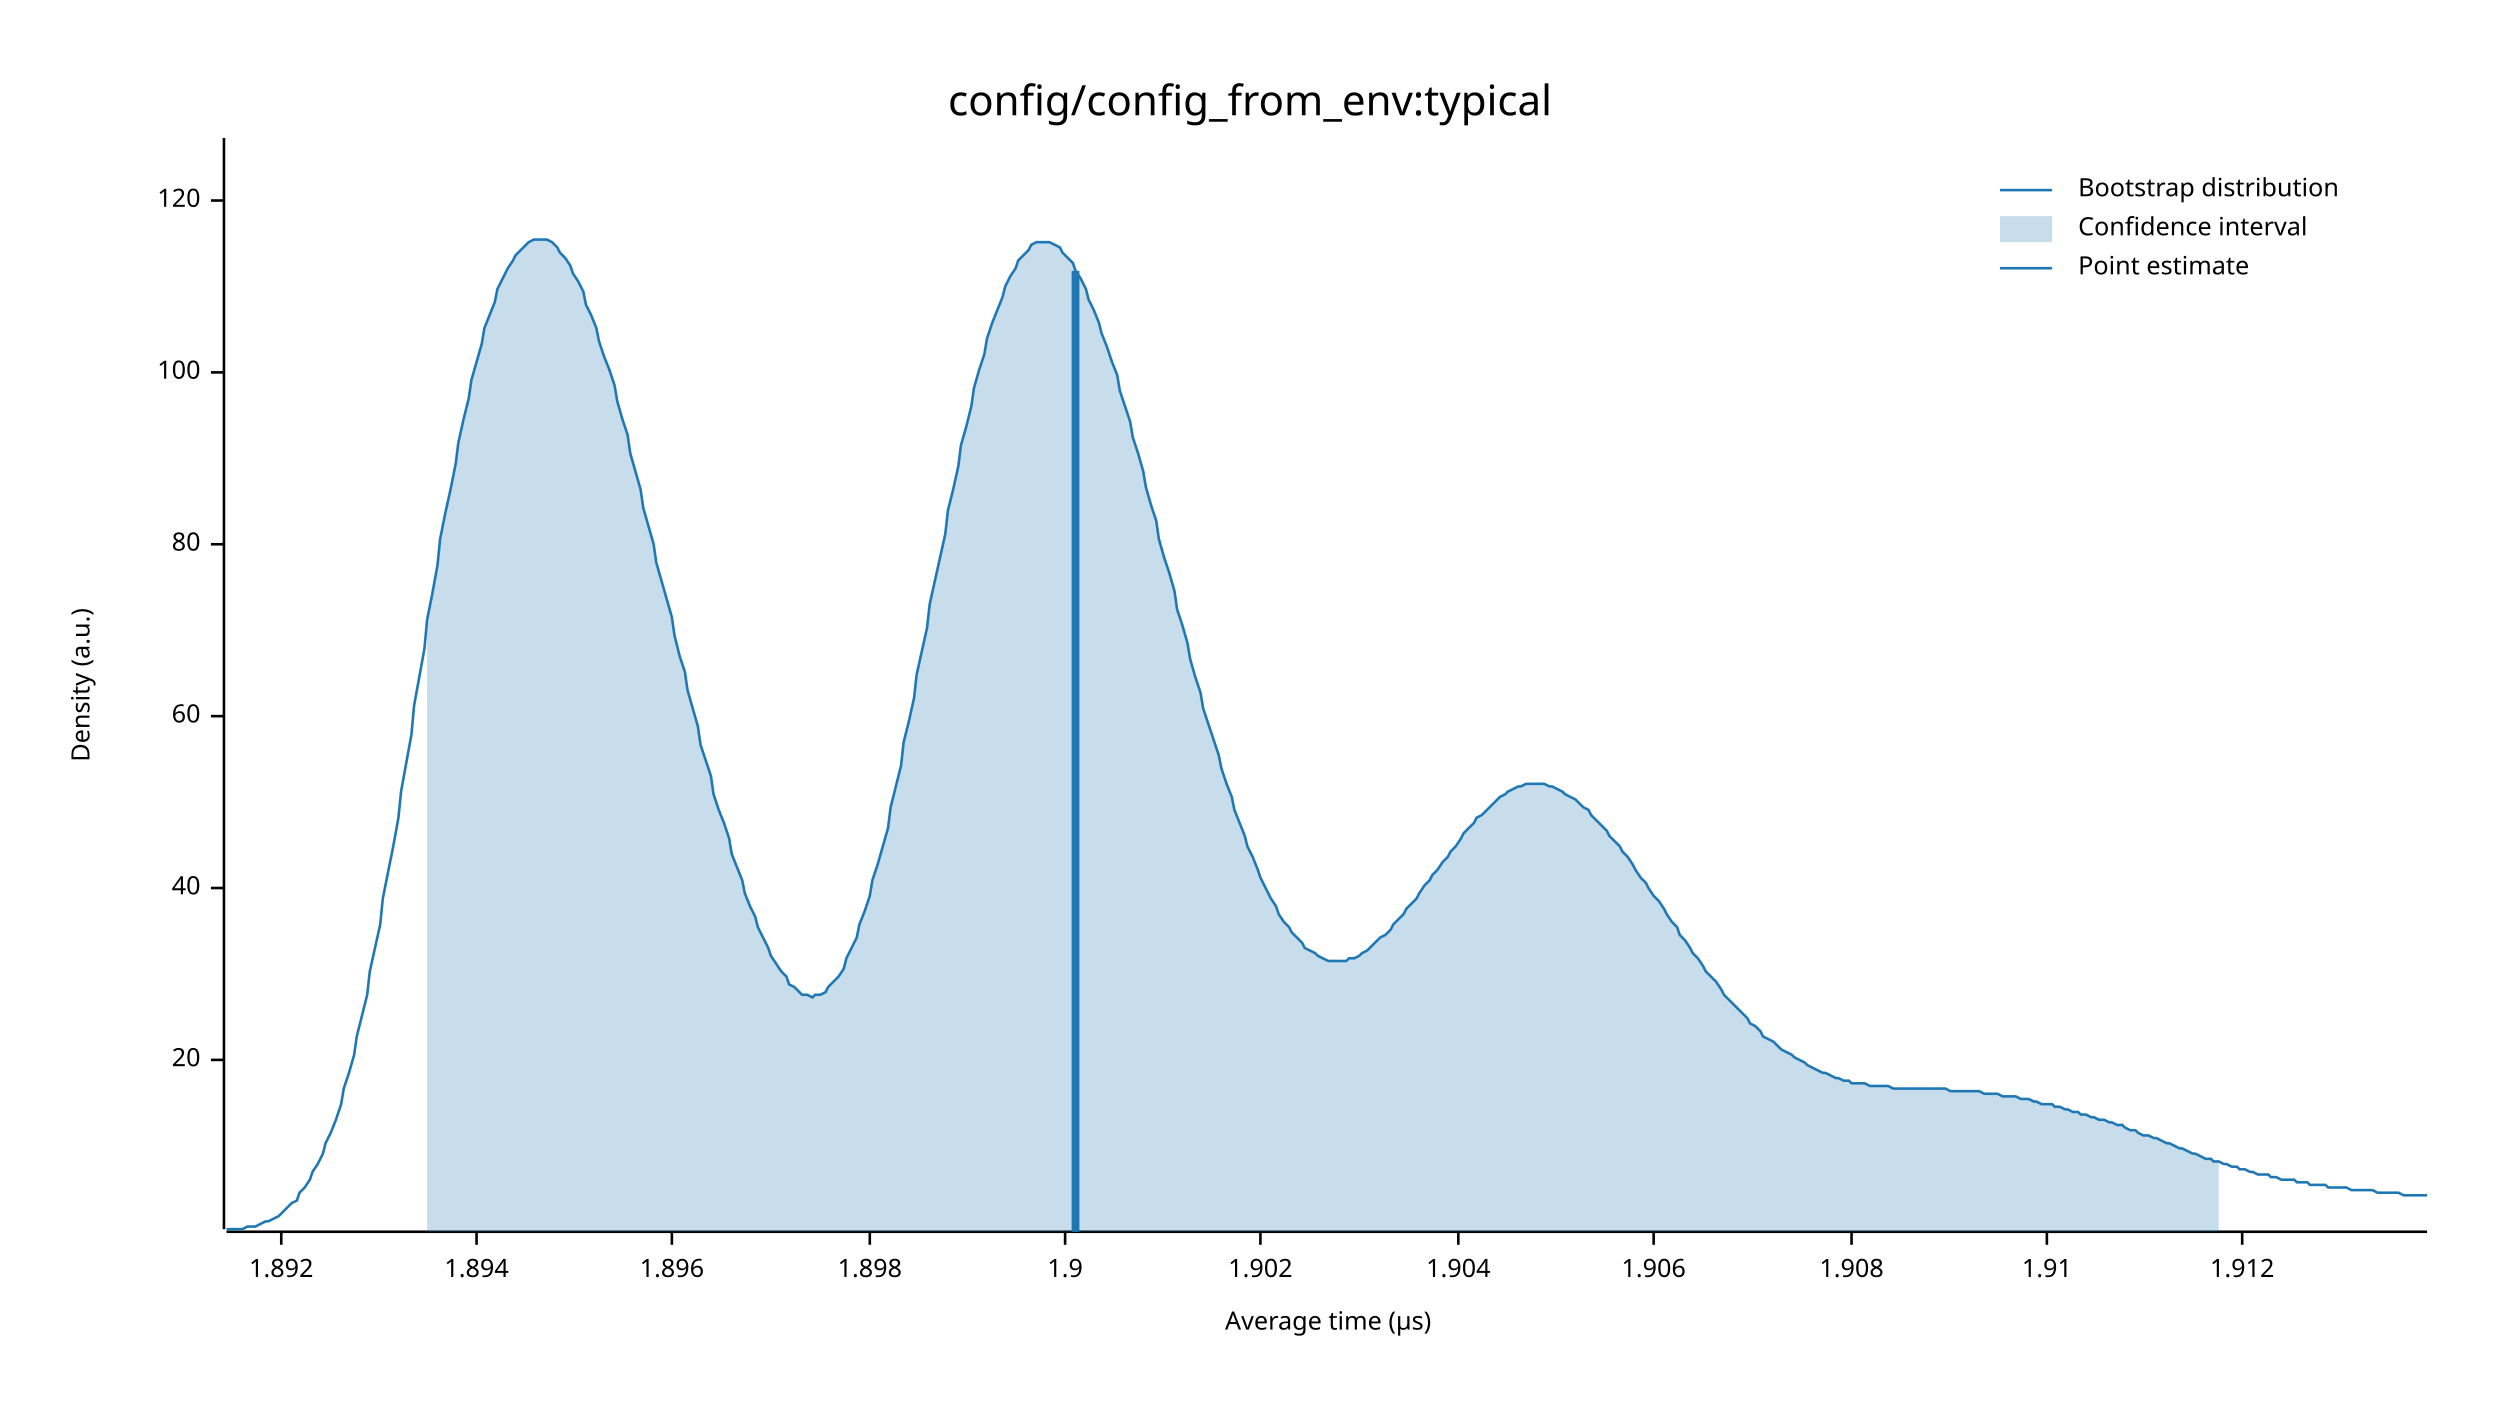
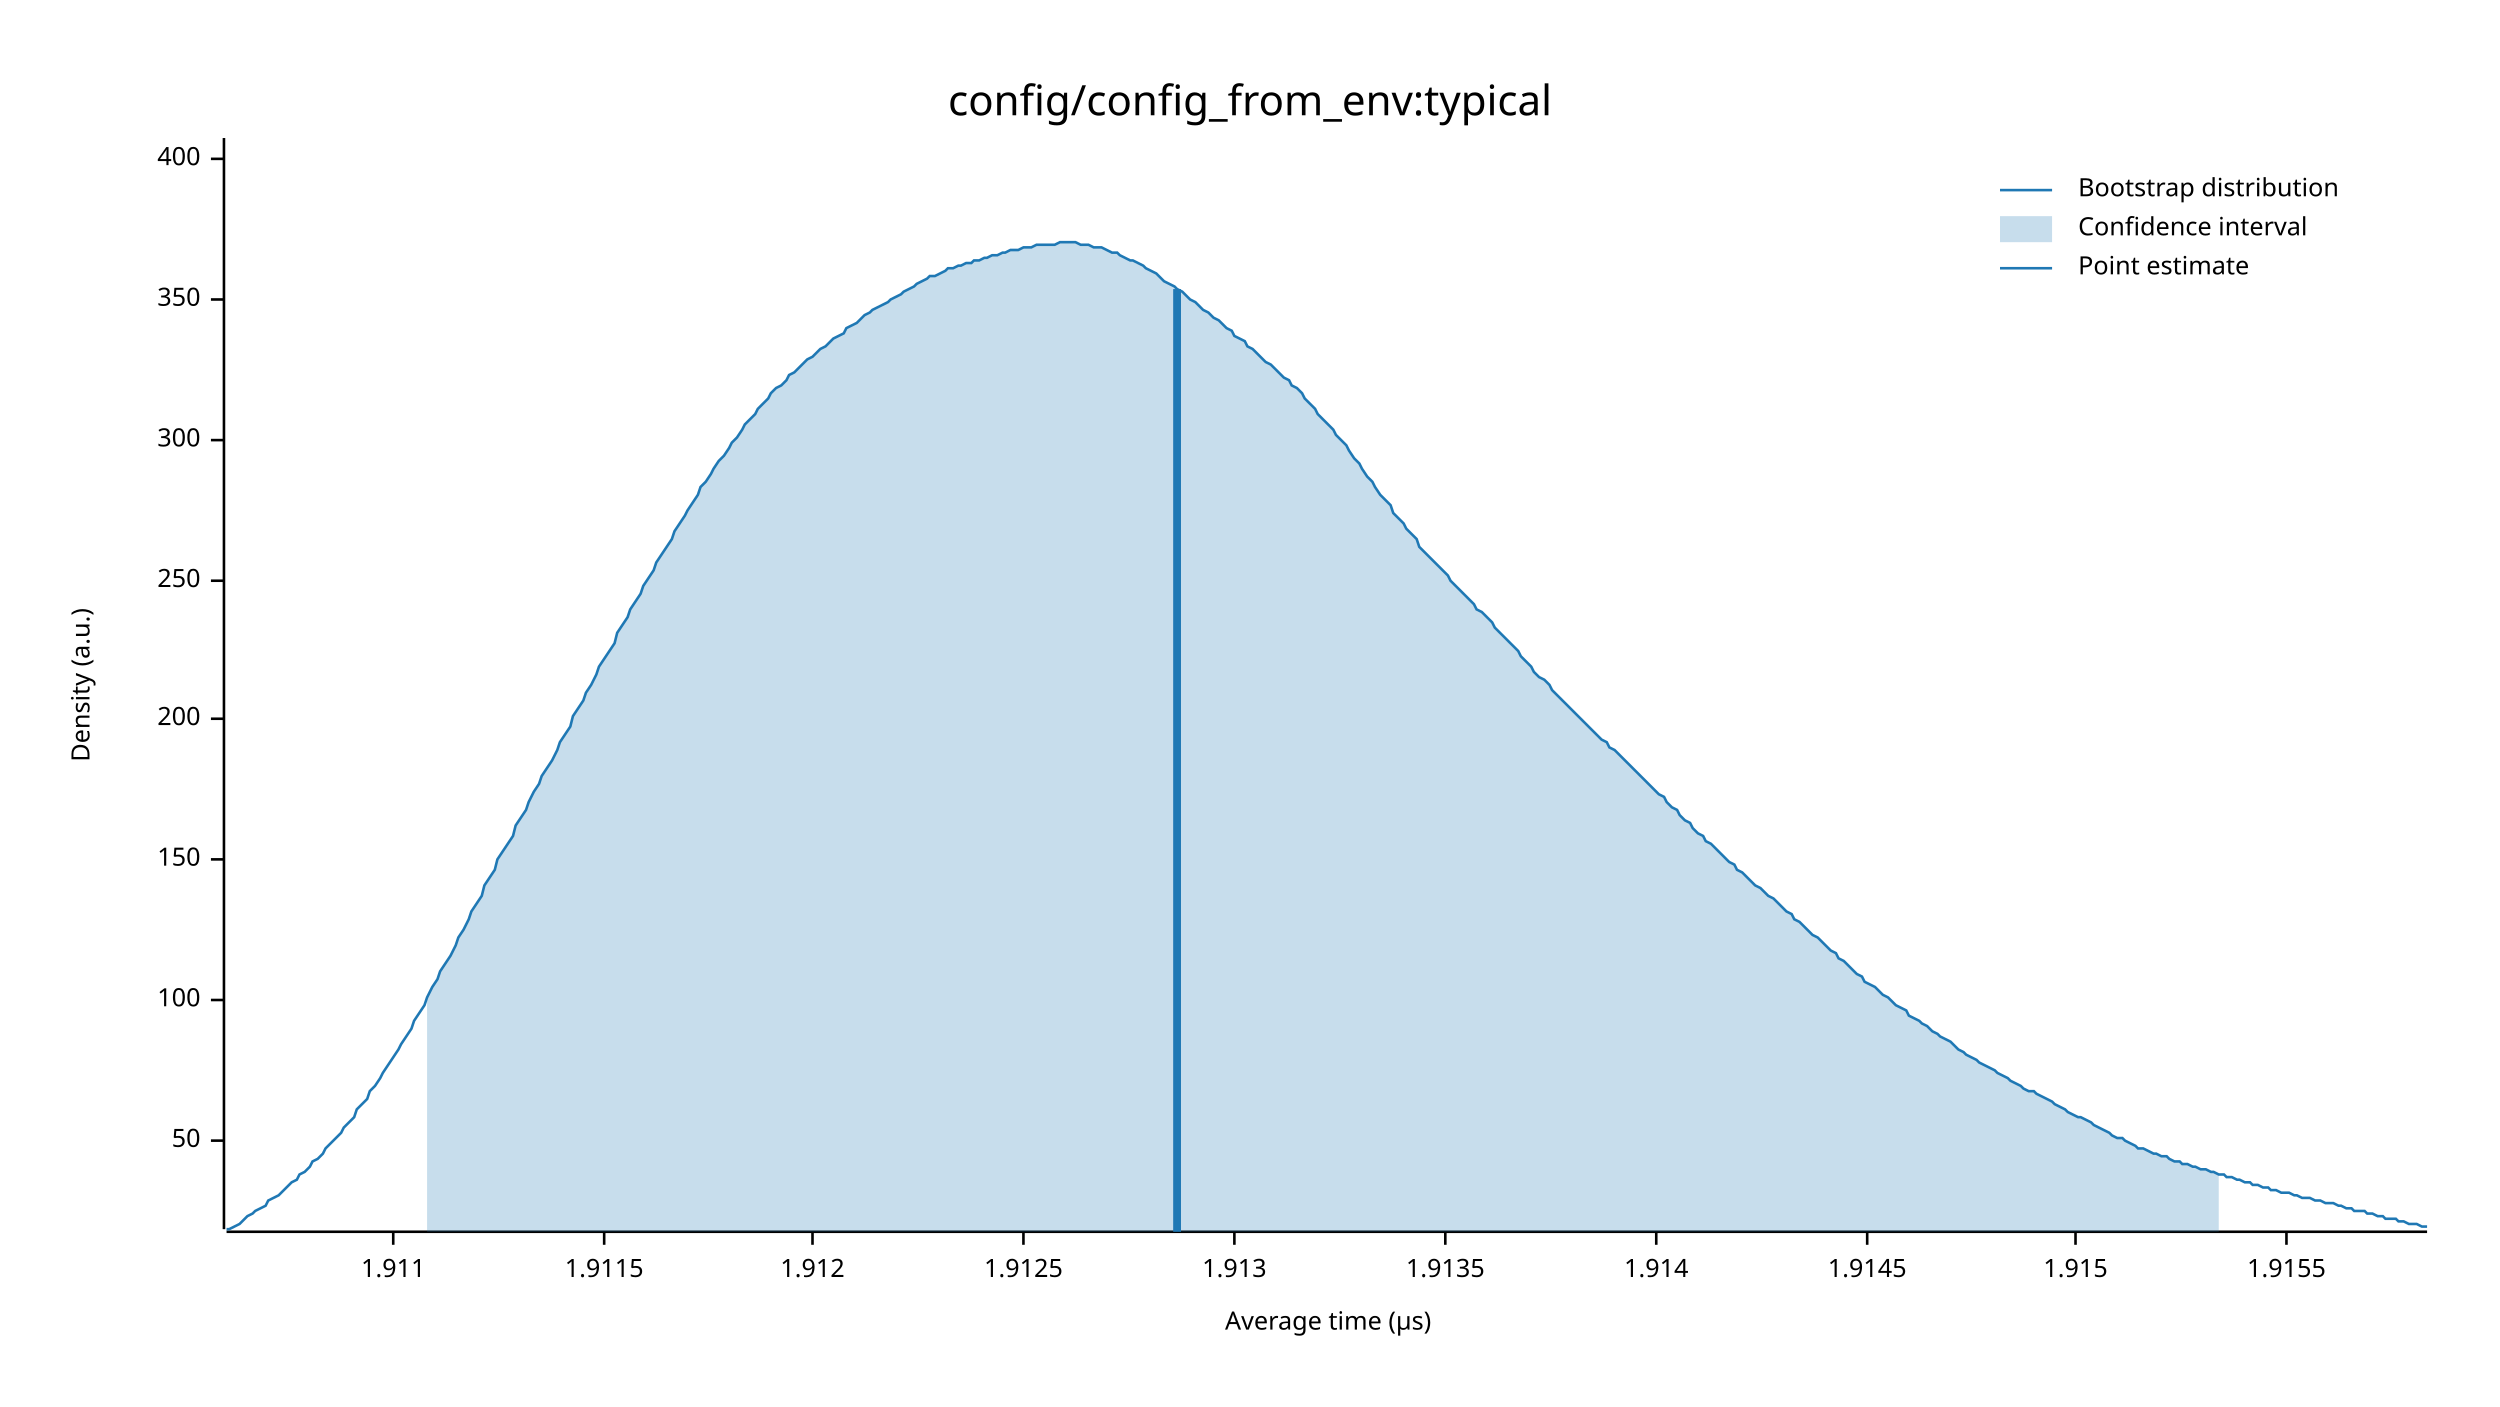
<svg xmlns="http://www.w3.org/2000/svg" width="960" height="540" viewBox="0 0 960 540">
  <text x="480" y="32" dy="0.76em" text-anchor="middle" font-family="sans-serif" font-size="16.129" opacity="1" fill="#000000">
config/config_from_env:typical
</text>
  <text x="27" y="263" dy="0.76em" text-anchor="middle" font-family="sans-serif" font-size="9.677" opacity="1" fill="#000000" transform="rotate(270, 27, 263)">
Density (a.u.)
</text>
  <text x="510" y="513" dy="-0.5ex" text-anchor="middle" font-family="sans-serif" font-size="9.677" opacity="1" fill="#000000">
Average time (µs)
</text>
  <polyline fill="none" opacity="1" stroke="#000000" stroke-width="1" points="86,53 86,472 " />
-   <text x="77" y="407" dy="0.5ex" text-anchor="end" font-family="sans-serif" font-size="9.677" opacity="1" fill="#000000">
- 20
+   <text x="77" y="438" dy="0.5ex" text-anchor="end" font-family="sans-serif" font-size="9.677" opacity="1" fill="#000000">
+ 50
</text>
-   <polyline fill="none" opacity="1" stroke="#000000" stroke-width="1" points="81,407 86,407 " />
-   <text x="77" y="341" dy="0.5ex" text-anchor="end" font-family="sans-serif" font-size="9.677" opacity="1" fill="#000000">
- 40
- </text>
-   <polyline fill="none" opacity="1" stroke="#000000" stroke-width="1" points="81,341 86,341 " />
-   <text x="77" y="275" dy="0.5ex" text-anchor="end" font-family="sans-serif" font-size="9.677" opacity="1" fill="#000000">
- 60
- </text>
-   <polyline fill="none" opacity="1" stroke="#000000" stroke-width="1" points="81,275 86,275 " />
-   <text x="77" y="209" dy="0.5ex" text-anchor="end" font-family="sans-serif" font-size="9.677" opacity="1" fill="#000000">
- 80
- </text>
-   <polyline fill="none" opacity="1" stroke="#000000" stroke-width="1" points="81,209 86,209 " />
-   <text x="77" y="143" dy="0.5ex" text-anchor="end" font-family="sans-serif" font-size="9.677" opacity="1" fill="#000000">
+   <polyline fill="none" opacity="1" stroke="#000000" stroke-width="1" points="81,438 86,438 " />
+   <text x="77" y="384" dy="0.5ex" text-anchor="end" font-family="sans-serif" font-size="9.677" opacity="1" fill="#000000">
100
</text>
-   <polyline fill="none" opacity="1" stroke="#000000" stroke-width="1" points="81,143 86,143 " />
-   <text x="77" y="77" dy="0.5ex" text-anchor="end" font-family="sans-serif" font-size="9.677" opacity="1" fill="#000000">
- 120
+   <polyline fill="none" opacity="1" stroke="#000000" stroke-width="1" points="81,384 86,384 " />
+   <text x="77" y="330" dy="0.5ex" text-anchor="end" font-family="sans-serif" font-size="9.677" opacity="1" fill="#000000">
+ 150
</text>
-   <polyline fill="none" opacity="1" stroke="#000000" stroke-width="1" points="81,77 86,77 " />
+   <polyline fill="none" opacity="1" stroke="#000000" stroke-width="1" points="81,330 86,330 " />
+   <text x="77" y="276" dy="0.5ex" text-anchor="end" font-family="sans-serif" font-size="9.677" opacity="1" fill="#000000">
+ 200
+ </text>
+   <polyline fill="none" opacity="1" stroke="#000000" stroke-width="1" points="81,276 86,276 " />
+   <text x="77" y="223" dy="0.5ex" text-anchor="end" font-family="sans-serif" font-size="9.677" opacity="1" fill="#000000">
+ 250
+ </text>
+   <polyline fill="none" opacity="1" stroke="#000000" stroke-width="1" points="81,223 86,223 " />
+   <text x="77" y="169" dy="0.5ex" text-anchor="end" font-family="sans-serif" font-size="9.677" opacity="1" fill="#000000">
+ 300
+ </text>
+   <polyline fill="none" opacity="1" stroke="#000000" stroke-width="1" points="81,169 86,169 " />
+   <text x="77" y="115" dy="0.5ex" text-anchor="end" font-family="sans-serif" font-size="9.677" opacity="1" fill="#000000">
+ 350
+ </text>
+   <polyline fill="none" opacity="1" stroke="#000000" stroke-width="1" points="81,115 86,115 " />
+   <text x="77" y="61" dy="0.5ex" text-anchor="end" font-family="sans-serif" font-size="9.677" opacity="1" fill="#000000">
+ 400
+ </text>
+   <polyline fill="none" opacity="1" stroke="#000000" stroke-width="1" points="81,61 86,61 " />
  <polyline fill="none" opacity="1" stroke="#000000" stroke-width="1" points="87,473 932,473 " />
-   <text x="108" y="483" dy="0.76em" text-anchor="middle" font-family="sans-serif" font-size="9.677" opacity="1" fill="#000000">
- 1.892
+   <text x="151" y="483" dy="0.76em" text-anchor="middle" font-family="sans-serif" font-size="9.677" opacity="1" fill="#000000">
+ 1.911
</text>
-   <polyline fill="none" opacity="1" stroke="#000000" stroke-width="1" points="108,473 108,478 " />
-   <text x="183" y="483" dy="0.76em" text-anchor="middle" font-family="sans-serif" font-size="9.677" opacity="1" fill="#000000">
- 1.894
+   <polyline fill="none" opacity="1" stroke="#000000" stroke-width="1" points="151,473 151,478 " />
+   <text x="232" y="483" dy="0.76em" text-anchor="middle" font-family="sans-serif" font-size="9.677" opacity="1" fill="#000000">
+ 1.9115
</text>
-   <polyline fill="none" opacity="1" stroke="#000000" stroke-width="1" points="183,473 183,478 " />
-   <text x="258" y="483" dy="0.76em" text-anchor="middle" font-family="sans-serif" font-size="9.677" opacity="1" fill="#000000">
- 1.896
- </text>
-   <polyline fill="none" opacity="1" stroke="#000000" stroke-width="1" points="258,473 258,478 " />
-   <text x="334" y="483" dy="0.76em" text-anchor="middle" font-family="sans-serif" font-size="9.677" opacity="1" fill="#000000">
- 1.898
- </text>
-   <polyline fill="none" opacity="1" stroke="#000000" stroke-width="1" points="334,473 334,478 " />
-   <text x="409" y="483" dy="0.76em" text-anchor="middle" font-family="sans-serif" font-size="9.677" opacity="1" fill="#000000">
- 1.9
- </text>
-   <polyline fill="none" opacity="1" stroke="#000000" stroke-width="1" points="409,473 409,478 " />
-   <text x="484" y="483" dy="0.76em" text-anchor="middle" font-family="sans-serif" font-size="9.677" opacity="1" fill="#000000">
- 1.902
- </text>
-   <polyline fill="none" opacity="1" stroke="#000000" stroke-width="1" points="484,473 484,478 " />
-   <text x="560" y="483" dy="0.76em" text-anchor="middle" font-family="sans-serif" font-size="9.677" opacity="1" fill="#000000">
- 1.904
- </text>
-   <polyline fill="none" opacity="1" stroke="#000000" stroke-width="1" points="560,473 560,478 " />
-   <text x="635" y="483" dy="0.76em" text-anchor="middle" font-family="sans-serif" font-size="9.677" opacity="1" fill="#000000">
- 1.906
- </text>
-   <polyline fill="none" opacity="1" stroke="#000000" stroke-width="1" points="635,473 635,478 " />
-   <text x="711" y="483" dy="0.76em" text-anchor="middle" font-family="sans-serif" font-size="9.677" opacity="1" fill="#000000">
- 1.908
- </text>
-   <polyline fill="none" opacity="1" stroke="#000000" stroke-width="1" points="711,473 711,478 " />
-   <text x="786" y="483" dy="0.76em" text-anchor="middle" font-family="sans-serif" font-size="9.677" opacity="1" fill="#000000">
- 1.91
- </text>
-   <polyline fill="none" opacity="1" stroke="#000000" stroke-width="1" points="786,473 786,478 " />
-   <text x="861" y="483" dy="0.76em" text-anchor="middle" font-family="sans-serif" font-size="9.677" opacity="1" fill="#000000">
+   <polyline fill="none" opacity="1" stroke="#000000" stroke-width="1" points="232,473 232,478 " />
+   <text x="312" y="483" dy="0.76em" text-anchor="middle" font-family="sans-serif" font-size="9.677" opacity="1" fill="#000000">
1.912
</text>
-   <polyline fill="none" opacity="1" stroke="#000000" stroke-width="1" points="861,473 861,478 " />
-   <polyline fill="none" opacity="1" stroke="#1F78B4" stroke-width="1" points="87,472 88,472 90,472 92,472 93,472 95,471 97,471 98,471 100,470 102,469 103,469 105,468 107,467 109,465 110,464 112,462 114,461 115,458 117,456 119,453 120,450 122,447 124,443 125,439 127,435 129,430 131,424 132,418 134,412 136,405 137,398 139,390 141,382 142,373 144,364 146,355 147,345 149,335 151,325 153,314 154,304 156,293 158,282 159,271 161,260 163,249 164,238 166,228 168,217 169,207 171,197 173,188 175,178 176,170 178,161 180,153 181,146 183,139 185,132 186,126 188,121 190,116 191,111 193,107 195,103 197,100 198,98 200,96 202,94 203,93 205,92 207,92 208,92 210,92 212,93 214,95 215,97 217,99 219,102 220,105 222,108 224,112 225,117 227,121 229,126 230,131 232,137 234,142 236,148 237,154 239,161 241,167 242,174 244,181 246,188 247,195 249,202 251,209 252,216 254,223 256,230 258,237 259,244 261,252 263,258 264,265 266,272 268,279 269,286 271,292 273,298 274,305 276,311 278,316 280,322 281,328 283,333 285,338 286,343 288,348 290,352 291,356 293,360 295,364 296,367 298,370 300,373 302,375 303,378 305,379 307,381 308,382 310,382 312,383 313,382 315,382 317,381 318,379 320,377 322,375 324,372 325,368 327,364 329,360 330,355 332,350 334,344 335,338 337,332 339,325 341,318 342,310 344,302 346,294 347,285 349,277 351,268 352,259 354,250 356,241 357,232 359,223 361,214 363,205 364,196 366,188 368,179 369,171 371,164 373,156 374,149 376,142 378,136 379,130 381,124 383,119 385,114 386,110 388,106 390,103 391,100 393,98 395,96 396,94 398,93 400,93 401,93 403,93 405,94 407,95 408,97 410,99 412,101 413,104 415,107 417,111 418,115 420,119 422,124 423,128 425,133 427,139 429,144 430,150 432,156 434,162 435,168 437,174 439,181 440,187 442,194 444,200 445,207 447,214 449,220 451,227 452,234 454,240 456,247 457,253 459,260 461,266 462,272 464,278 466,284 468,290 469,295 471,301 473,306 474,311 476,316 478,321 479,325 481,329 483,334 484,337 486,341 488,345 490,348 491,351 493,354 495,356 496,358 498,360 500,362 501,364 503,365 505,366 506,367 508,368 510,369 512,369 513,369 515,369 517,369 518,368 520,368 522,367 523,366 525,365 527,363 528,362 530,360 532,359 534,357 535,355 537,353 539,351 540,349 542,347 544,345 545,343 547,340 549,338 550,336 552,334 554,331 556,329 557,327 559,325 561,322 562,320 564,318 566,316 567,314 569,313 571,311 573,309 574,308 576,306 578,305 579,304 581,303 583,302 584,302 586,301 588,301 589,301 591,301 593,301 595,302 596,302 598,303 600,304 601,305 603,306 605,307 606,308 608,310 610,311 611,313 613,315 615,317 617,319 618,321 620,323 622,325 623,327 625,329 627,332 628,334 630,337 632,339 633,341 635,344 637,346 639,349 640,351 642,354 644,356 645,359 647,361 649,364 650,366 652,368 654,371 655,373 657,375 659,377 661,380 662,382 664,384 666,386 667,387 669,389 671,391 672,393 674,394 676,396 677,398 679,399 681,400 683,402 684,403 686,404 688,405 689,406 691,407 693,408 694,409 696,410 698,411 700,412 701,412 703,413 705,414 706,414 708,415 710,415 711,416 713,416 715,416 716,416 718,417 720,417 722,417 723,417 725,417 727,418 728,418 730,418 732,418 733,418 735,418 737,418 738,418 740,418 742,418 744,418 745,418 747,418 749,419 750,419 752,419 754,419 755,419 757,419 759,419 760,419 762,420 764,420 766,420 767,420 769,421 771,421 772,421 774,421 776,422 777,422 779,422 781,423 782,423 784,424 786,424 788,424 789,425 791,425 793,426 794,426 796,427 798,427 799,428 801,428 803,429 804,429 806,430 808,430 810,431 811,431 813,432 815,432 816,433 818,434 820,434 821,435 823,436 825,436 827,437 828,437 830,438 832,439 833,439 835,440 837,441 838,441 840,442 842,443 843,443 845,444 847,445 849,445 850,446 852,446 854,447 855,447 857,448 859,448 860,449 862,449 864,450 865,450 867,451 869,451 871,451 872,452 874,452 876,453 877,453 879,453 881,453 882,454 884,454 886,454 887,455 889,455 891,455 893,455 894,456 896,456 898,456 899,456 901,456 903,457 904,457 906,457 908,457 909,457 911,457 913,458 915,458 916,458 918,458 920,458 921,458 923,459 925,459 926,459 928,459 930,459 932,459 " />
-   <polygon opacity="0.25" fill="#1F78B4" points="164,238 166,228 168,217 169,207 171,197 173,188 175,178 176,170 178,161 180,153 181,146 183,139 185,132 186,126 188,121 190,116 191,111 193,107 195,103 197,100 198,98 200,96 202,94 203,93 205,92 207,92 208,92 210,92 212,93 214,95 215,97 217,99 219,102 220,105 222,108 224,112 225,117 227,121 229,126 230,131 232,137 234,142 236,148 237,154 239,161 241,167 242,174 244,181 246,188 247,195 249,202 251,209 252,216 254,223 256,230 258,237 259,244 261,252 263,258 264,265 266,272 268,279 269,286 271,292 273,298 274,305 276,311 278,316 280,322 281,328 283,333 285,338 286,343 288,348 290,352 291,356 293,360 295,364 296,367 298,370 300,373 302,375 303,378 305,379 307,381 308,382 310,382 312,383 313,382 315,382 317,381 318,379 320,377 322,375 324,372 325,368 327,364 329,360 330,355 332,350 334,344 335,338 337,332 339,325 341,318 342,310 344,302 346,294 347,285 349,277 351,268 352,259 354,250 356,241 357,232 359,223 361,214 363,205 364,196 366,188 368,179 369,171 371,164 373,156 374,149 376,142 378,136 379,130 381,124 383,119 385,114 386,110 388,106 390,103 391,100 393,98 395,96 396,94 398,93 400,93 401,93 403,93 405,94 407,95 408,97 410,99 412,101 413,104 415,107 417,111 418,115 420,119 422,124 423,128 425,133 427,139 429,144 430,150 432,156 434,162 435,168 437,174 439,181 440,187 442,194 444,200 445,207 447,214 449,220 451,227 452,234 454,240 456,247 457,253 459,260 461,266 462,272 464,278 466,284 468,290 469,295 471,301 473,306 474,311 476,316 478,321 479,325 481,329 483,334 484,337 486,341 488,345 490,348 491,351 493,354 495,356 496,358 498,360 500,362 501,364 503,365 505,366 506,367 508,368 510,369 512,369 513,369 515,369 517,369 518,368 520,368 522,367 523,366 525,365 527,363 528,362 530,360 532,359 534,357 535,355 537,353 539,351 540,349 542,347 544,345 545,343 547,340 549,338 550,336 552,334 554,331 556,329 557,327 559,325 561,322 562,320 564,318 566,316 567,314 569,313 571,311 573,309 574,308 576,306 578,305 579,304 581,303 583,302 584,302 586,301 588,301 589,301 591,301 593,301 595,302 596,302 598,303 600,304 601,305 603,306 605,307 606,308 608,310 610,311 611,313 613,315 615,317 617,319 618,321 620,323 622,325 623,327 625,329 627,332 628,334 630,337 632,339 633,341 635,344 637,346 639,349 640,351 642,354 644,356 645,359 647,361 649,364 650,366 652,368 654,371 655,373 657,375 659,377 661,380 662,382 664,384 666,386 667,387 669,389 671,391 672,393 674,394 676,396 677,398 679,399 681,400 683,402 684,403 686,404 688,405 689,406 691,407 693,408 694,409 696,410 698,411 700,412 701,412 703,413 705,414 706,414 708,415 710,415 711,416 713,416 715,416 716,416 718,417 720,417 722,417 723,417 725,417 727,418 728,418 730,418 732,418 733,418 735,418 737,418 738,418 740,418 742,418 744,418 745,418 747,418 749,419 750,419 752,419 754,419 755,419 757,419 759,419 760,419 762,420 764,420 766,420 767,420 769,421 771,421 772,421 774,421 776,422 777,422 779,422 781,423 782,423 784,424 786,424 788,424 789,425 791,425 793,426 794,426 796,427 798,427 799,428 801,428 803,429 804,429 806,430 808,430 810,431 811,431 813,432 815,432 816,433 818,434 820,434 821,435 823,436 825,436 827,437 828,437 830,438 832,439 833,439 835,440 837,441 838,441 840,442 842,443 843,443 845,444 847,445 849,445 850,446 852,446 852,473 164,473 " />
-   <polyline fill="none" opacity="1" stroke="#1F78B4" stroke-width="3" points="413,473 413,104 " />
+   <polyline fill="none" opacity="1" stroke="#000000" stroke-width="1" points="312,473 312,478 " />
+   <text x="393" y="483" dy="0.76em" text-anchor="middle" font-family="sans-serif" font-size="9.677" opacity="1" fill="#000000">
+ 1.9125
+ </text>
+   <polyline fill="none" opacity="1" stroke="#000000" stroke-width="1" points="393,473 393,478 " />
+   <text x="474" y="483" dy="0.76em" text-anchor="middle" font-family="sans-serif" font-size="9.677" opacity="1" fill="#000000">
+ 1.913
+ </text>
+   <polyline fill="none" opacity="1" stroke="#000000" stroke-width="1" points="474,473 474,478 " />
+   <text x="555" y="483" dy="0.76em" text-anchor="middle" font-family="sans-serif" font-size="9.677" opacity="1" fill="#000000">
+ 1.9135
+ </text>
+   <polyline fill="none" opacity="1" stroke="#000000" stroke-width="1" points="555,473 555,478 " />
+   <text x="636" y="483" dy="0.76em" text-anchor="middle" font-family="sans-serif" font-size="9.677" opacity="1" fill="#000000">
+ 1.914
+ </text>
+   <polyline fill="none" opacity="1" stroke="#000000" stroke-width="1" points="636,473 636,478 " />
+   <text x="717" y="483" dy="0.76em" text-anchor="middle" font-family="sans-serif" font-size="9.677" opacity="1" fill="#000000">
+ 1.9145
+ </text>
+   <polyline fill="none" opacity="1" stroke="#000000" stroke-width="1" points="717,473 717,478 " />
+   <text x="797" y="483" dy="0.76em" text-anchor="middle" font-family="sans-serif" font-size="9.677" opacity="1" fill="#000000">
+ 1.915
+ </text>
+   <polyline fill="none" opacity="1" stroke="#000000" stroke-width="1" points="797,473 797,478 " />
+   <text x="878" y="483" dy="0.76em" text-anchor="middle" font-family="sans-serif" font-size="9.677" opacity="1" fill="#000000">
+ 1.9155
+ </text>
+   <polyline fill="none" opacity="1" stroke="#000000" stroke-width="1" points="878,473 878,478 " />
+   <polyline fill="none" opacity="1" stroke="#1F78B4" stroke-width="1" points="87,472 88,472 90,471 92,470 93,469 95,467 97,466 98,465 100,464 102,463 103,461 105,460 107,459 109,457 110,456 112,454 114,453 115,451 117,450 119,448 120,446 122,445 124,443 125,441 127,439 129,437 131,435 132,433 134,431 136,429 137,426 139,424 141,422 142,419 144,417 146,414 147,412 149,409 151,406 153,403 154,401 156,398 158,395 159,392 161,389 163,386 164,383 166,379 168,376 169,373 171,370 173,367 175,363 176,360 178,357 180,353 181,350 183,347 185,344 186,340 188,337 190,334 191,330 193,327 195,324 197,321 198,317 200,314 202,311 203,308 205,304 207,301 208,298 210,295 212,292 214,288 215,285 217,282 219,279 220,275 222,272 224,269 225,266 227,263 229,259 230,256 232,253 234,250 236,247 237,243 239,240 241,237 242,234 244,231 246,228 247,225 249,222 251,219 252,216 254,213 256,210 258,207 259,204 261,201 263,198 264,196 266,193 268,190 269,187 271,185 273,182 274,180 276,177 278,175 280,172 281,170 283,168 285,165 286,163 288,161 290,159 291,157 293,155 295,153 296,151 298,149 300,148 302,146 303,144 305,143 307,141 308,140 310,138 312,137 313,136 315,134 317,133 318,132 320,130 322,129 324,128 325,126 327,125 329,124 330,123 332,121 334,120 335,119 337,118 339,117 341,116 342,115 344,114 346,113 347,112 349,111 351,110 352,109 354,108 356,107 357,106 359,106 361,105 363,104 364,103 366,103 368,102 369,102 371,101 373,101 374,100 376,100 378,99 379,99 381,98 383,98 385,97 386,97 388,96 390,96 391,96 393,95 395,95 396,95 398,94 400,94 401,94 403,94 405,94 407,93 408,93 410,93 412,93 413,93 415,94 417,94 418,94 420,95 422,95 423,95 425,96 427,97 429,97 430,98 432,99 434,100 435,100 437,101 439,102 440,103 442,104 444,105 445,106 447,108 449,109 451,110 452,111 454,112 456,114 457,115 459,116 461,118 462,119 464,120 466,122 468,123 469,124 471,126 473,127 474,129 476,130 478,131 479,133 481,134 483,136 484,137 486,139 488,140 490,142 491,143 493,145 495,146 496,148 498,149 500,151 501,153 503,155 505,157 506,159 508,161 510,163 512,165 513,167 515,169 517,171 518,173 520,176 522,178 523,180 525,183 527,185 528,187 530,190 532,192 534,194 535,197 537,199 539,201 540,203 542,205 544,207 545,210 547,212 549,214 550,215 552,217 554,219 556,221 557,223 559,225 561,227 562,228 564,230 566,232 567,234 569,235 571,237 573,239 574,241 576,243 578,245 579,246 581,248 583,250 584,252 586,254 588,256 589,258 591,260 593,261 595,263 596,265 598,267 600,269 601,270 603,272 605,274 606,275 608,277 610,279 611,280 613,282 615,284 617,285 618,287 620,288 622,290 623,291 625,293 627,295 628,296 630,298 632,300 633,301 635,303 637,305 639,306 640,308 642,310 644,311 645,313 647,315 649,316 650,318 652,320 654,321 655,323 657,324 659,326 661,328 662,329 664,331 666,332 667,334 669,335 671,337 672,338 674,340 676,341 677,342 679,344 681,345 683,347 684,348 686,350 688,351 689,353 691,354 693,356 694,357 696,359 698,360 700,362 701,363 703,365 705,366 706,368 708,369 710,371 711,372 713,374 715,375 716,377 718,378 720,379 722,381 723,382 725,383 727,385 728,386 730,387 732,388 733,390 735,391 737,392 738,393 740,394 742,396 744,397 745,398 747,399 749,400 750,401 752,403 754,404 755,405 757,406 759,407 760,408 762,409 764,410 766,411 767,412 769,413 771,414 772,415 774,416 776,417 777,418 779,419 781,419 782,420 784,421 786,422 788,423 789,424 791,425 793,426 794,427 796,428 798,429 799,429 801,430 803,431 804,432 806,433 808,434 810,435 811,436 813,437 815,437 816,438 818,439 820,440 821,441 823,441 825,442 827,443 828,443 830,444 832,444 833,445 835,446 837,446 838,447 840,447 842,448 843,448 845,449 847,449 849,450 850,450 852,451 854,451 855,452 857,452 859,453 860,453 862,454 864,454 865,455 867,455 869,456 871,456 872,457 874,457 876,458 877,458 879,458 881,459 882,459 884,460 886,460 887,460 889,461 891,461 893,462 894,462 896,462 898,463 899,463 901,464 903,464 904,465 906,465 908,465 909,466 911,466 913,467 915,467 916,468 918,468 920,468 921,469 923,469 925,470 926,470 928,470 930,471 932,471 " />
+   <polygon opacity="0.25" fill="#1F78B4" points="164,383 166,379 168,376 169,373 171,370 173,367 175,363 176,360 178,357 180,353 181,350 183,347 185,344 186,340 188,337 190,334 191,330 193,327 195,324 197,321 198,317 200,314 202,311 203,308 205,304 207,301 208,298 210,295 212,292 214,288 215,285 217,282 219,279 220,275 222,272 224,269 225,266 227,263 229,259 230,256 232,253 234,250 236,247 237,243 239,240 241,237 242,234 244,231 246,228 247,225 249,222 251,219 252,216 254,213 256,210 258,207 259,204 261,201 263,198 264,196 266,193 268,190 269,187 271,185 273,182 274,180 276,177 278,175 280,172 281,170 283,168 285,165 286,163 288,161 290,159 291,157 293,155 295,153 296,151 298,149 300,148 302,146 303,144 305,143 307,141 308,140 310,138 312,137 313,136 315,134 317,133 318,132 320,130 322,129 324,128 325,126 327,125 329,124 330,123 332,121 334,120 335,119 337,118 339,117 341,116 342,115 344,114 346,113 347,112 349,111 351,110 352,109 354,108 356,107 357,106 359,106 361,105 363,104 364,103 366,103 368,102 369,102 371,101 373,101 374,100 376,100 378,99 379,99 381,98 383,98 385,97 386,97 388,96 390,96 391,96 393,95 395,95 396,95 398,94 400,94 401,94 403,94 405,94 407,93 408,93 410,93 412,93 413,93 415,94 417,94 418,94 420,95 422,95 423,95 425,96 427,97 429,97 430,98 432,99 434,100 435,100 437,101 439,102 440,103 442,104 444,105 445,106 447,108 449,109 451,110 452,111 454,112 456,114 457,115 459,116 461,118 462,119 464,120 466,122 468,123 469,124 471,126 473,127 474,129 476,130 478,131 479,133 481,134 483,136 484,137 486,139 488,140 490,142 491,143 493,145 495,146 496,148 498,149 500,151 501,153 503,155 505,157 506,159 508,161 510,163 512,165 513,167 515,169 517,171 518,173 520,176 522,178 523,180 525,183 527,185 528,187 530,190 532,192 534,194 535,197 537,199 539,201 540,203 542,205 544,207 545,210 547,212 549,214 550,215 552,217 554,219 556,221 557,223 559,225 561,227 562,228 564,230 566,232 567,234 569,235 571,237 573,239 574,241 576,243 578,245 579,246 581,248 583,250 584,252 586,254 588,256 589,258 591,260 593,261 595,263 596,265 598,267 600,269 601,270 603,272 605,274 606,275 608,277 610,279 611,280 613,282 615,284 617,285 618,287 620,288 622,290 623,291 625,293 627,295 628,296 630,298 632,300 633,301 635,303 637,305 639,306 640,308 642,310 644,311 645,313 647,315 649,316 650,318 652,320 654,321 655,323 657,324 659,326 661,328 662,329 664,331 666,332 667,334 669,335 671,337 672,338 674,340 676,341 677,342 679,344 681,345 683,347 684,348 686,350 688,351 689,353 691,354 693,356 694,357 696,359 698,360 700,362 701,363 703,365 705,366 706,368 708,369 710,371 711,372 713,374 715,375 716,377 718,378 720,379 722,381 723,382 725,383 727,385 728,386 730,387 732,388 733,390 735,391 737,392 738,393 740,394 742,396 744,397 745,398 747,399 749,400 750,401 752,403 754,404 755,405 757,406 759,407 760,408 762,409 764,410 766,411 767,412 769,413 771,414 772,415 774,416 776,417 777,418 779,419 781,419 782,420 784,421 786,422 788,423 789,424 791,425 793,426 794,427 796,428 798,429 799,429 801,430 803,431 804,432 806,433 808,434 810,435 811,436 813,437 815,437 816,438 818,439 820,440 821,441 823,441 825,442 827,443 828,443 830,444 832,444 833,445 835,446 837,446 838,447 840,447 842,448 843,448 845,449 847,449 849,450 850,450 852,451 852,473 164,473 " />
+   <polyline fill="none" opacity="1" stroke="#1F78B4" stroke-width="3" points="452,473 452,111 " />
  <text x="798" y="68" dy="0.76em" text-anchor="start" font-family="sans-serif" font-size="9.677" opacity="1" fill="#000000">
Bootstrap distribution
</text>
  <text x="798" y="83" dy="0.76em" text-anchor="start" font-family="sans-serif" font-size="9.677" opacity="1" fill="#000000">
Confidence interval
</text>
  <text x="798" y="98" dy="0.76em" text-anchor="start" font-family="sans-serif" font-size="9.677" opacity="1" fill="#000000">
Point estimate
</text>
  <polyline fill="none" opacity="1" stroke="#1F78B4" stroke-width="1" points="768,73 788,73 " />
  <rect x="768" y="83" width="20" height="10" opacity="0.25" fill="#1F78B4" stroke="none" />
  <polyline fill="none" opacity="1" stroke="#1F78B4" stroke-width="1" points="768,103 788,103 " />
</svg>
